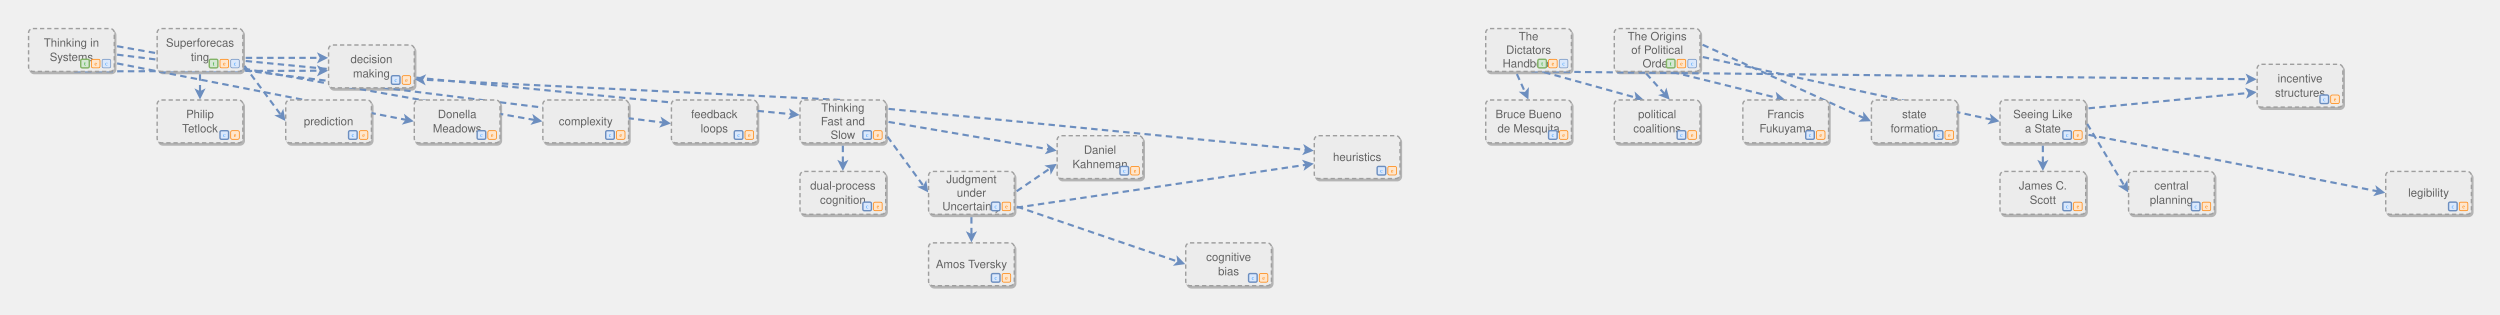
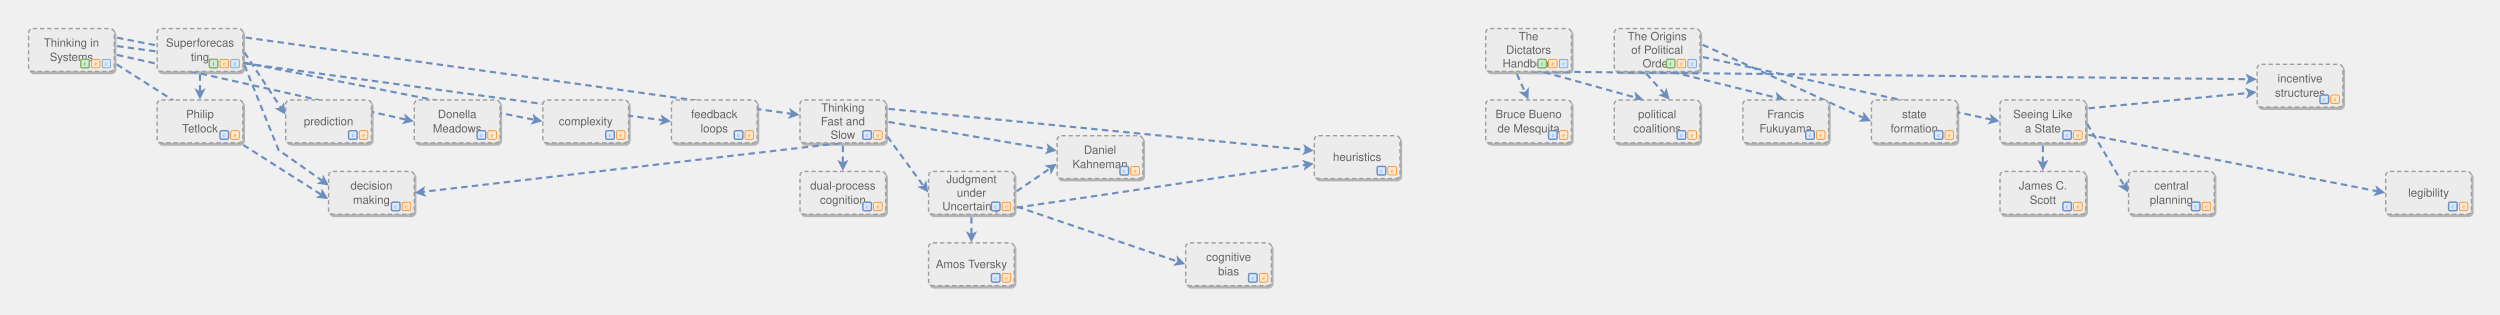
<svg xmlns="http://www.w3.org/2000/svg" width="3500" height="440" viewBox="0 0 3500 440">
  <defs>
  </defs>
  <g id="container-shells">
  </g>
  <g id="node-shadows">
    <rect x="1300" y="340" width="120" height="60" rx="6" ry="6" fill="#000000" stroke="#000000" stroke-width="2" opacity="0.25" transform="translate(2,3)" />
    <rect x="220" y="40" width="120" height="60" rx="6" ry="6" fill="#000000" stroke="#000000" stroke-width="2" opacity="0.25" transform="translate(2,3)" />
    <rect x="2080" y="40" width="120" height="60" rx="6" ry="6" fill="#000000" stroke="#000000" stroke-width="2" opacity="0.25" transform="translate(2,3)" />
    <rect x="2260" y="40" width="120" height="60" rx="6" ry="6" fill="#000000" stroke="#000000" stroke-width="2" opacity="0.25" transform="translate(2,3)" />
    <rect x="1120" y="140" width="120" height="60" rx="6" ry="6" fill="#000000" stroke="#000000" stroke-width="2" opacity="0.25" transform="translate(2,3)" />
    <rect x="40" y="40" width="120" height="60" rx="6" ry="6" fill="#000000" stroke="#000000" stroke-width="2" opacity="0.25" transform="translate(2,3)" />
    <rect x="2980" y="240" width="120" height="60" rx="6" ry="6" fill="#000000" stroke="#000000" stroke-width="2" opacity="0.25" transform="translate(2,3)" />
    <rect x="1660" y="340" width="120" height="60" rx="6" ry="6" fill="#000000" stroke="#000000" stroke-width="2" opacity="0.25" transform="translate(2,3)" />
    <rect x="760" y="140" width="120" height="60" rx="6" ry="6" fill="#000000" stroke="#000000" stroke-width="2" opacity="0.25" transform="translate(2,3)" />
-     <rect x="460" y="63" width="120" height="60" rx="6" ry="6" fill="#000000" stroke="#000000" stroke-width="2" opacity="0.25" transform="translate(2,3)" />
+     <rect x="460" y="240" width="120" height="60" rx="6" ry="6" fill="#000000" stroke="#000000" stroke-width="2" opacity="0.25" transform="translate(2,3)" />
    <rect x="1120" y="240" width="120" height="60" rx="6" ry="6" fill="#000000" stroke="#000000" stroke-width="2" opacity="0.25" transform="translate(2,3)" />
    <rect x="2080" y="140" width="120" height="60" rx="6" ry="6" fill="#000000" stroke="#000000" stroke-width="2" opacity="0.25" transform="translate(2,3)" />
    <rect x="940" y="140" width="120" height="60" rx="6" ry="6" fill="#000000" stroke="#000000" stroke-width="2" opacity="0.25" transform="translate(2,3)" />
    <rect x="1840" y="190" width="120" height="60" rx="6" ry="6" fill="#000000" stroke="#000000" stroke-width="2" opacity="0.25" transform="translate(2,3)" />
    <rect x="3160" y="90" width="120" height="60" rx="6" ry="6" fill="#000000" stroke="#000000" stroke-width="2" opacity="0.25" transform="translate(2,3)" />
    <rect x="3340" y="240" width="120" height="60" rx="6" ry="6" fill="#000000" stroke="#000000" stroke-width="2" opacity="0.25" transform="translate(2,3)" />
    <rect x="2260" y="140" width="120" height="60" rx="6" ry="6" fill="#000000" stroke="#000000" stroke-width="2" opacity="0.25" transform="translate(2,3)" />
    <rect x="400" y="140" width="120" height="60" rx="6" ry="6" fill="#000000" stroke="#000000" stroke-width="2" opacity="0.25" transform="translate(2,3)" />
    <rect x="2620" y="140" width="120" height="60" rx="6" ry="6" fill="#000000" stroke="#000000" stroke-width="2" opacity="0.25" transform="translate(2,3)" />
    <rect x="1480" y="190" width="120" height="60" rx="6" ry="6" fill="#000000" stroke="#000000" stroke-width="2" opacity="0.25" transform="translate(2,3)" />
    <rect x="580" y="140" width="120" height="60" rx="6" ry="6" fill="#000000" stroke="#000000" stroke-width="2" opacity="0.25" transform="translate(2,3)" />
    <rect x="2440" y="140" width="120" height="60" rx="6" ry="6" fill="#000000" stroke="#000000" stroke-width="2" opacity="0.25" transform="translate(2,3)" />
    <rect x="2800" y="240" width="120" height="60" rx="6" ry="6" fill="#000000" stroke="#000000" stroke-width="2" opacity="0.25" transform="translate(2,3)" />
    <rect x="1300" y="240" width="120" height="60" rx="6" ry="6" fill="#000000" stroke="#000000" stroke-width="2" opacity="0.25" transform="translate(2,3)" />
    <rect x="220" y="140" width="120" height="60" rx="6" ry="6" fill="#000000" stroke="#000000" stroke-width="2" opacity="0.25" transform="translate(2,3)" />
    <rect x="2800" y="140" width="120" height="60" rx="6" ry="6" fill="#000000" stroke="#000000" stroke-width="2" opacity="0.25" transform="translate(2,3)" />
  </g>
  <g id="edges">
    <g class="edge" data-edge-idx="0" data-edge-base="expresses" data-edge-from="10" data-edge-to="13">
-       <line x1="343.98" y1="85.39" x2="1109.30" y2="159.96" stroke="#6c8ebf" stroke-width="3" stroke-dasharray="9 6" />
-       <path d="M 1116.02 160.61 L 1106.62 164.22 L 1109.30 159.96 L 1107.50 155.26 Z" fill="#6c8ebf" stroke="#6c8ebf" stroke-width="3" stroke-miterlimit="10" />
-       <text x="726" y="122" text-anchor="middle" dominant-baseline="middle" font-family="Helvetica,Inter,Segoe UI,Arial" font-size="11" paint-order="stroke" stroke="#ffffff" stroke-width="3" stroke-linejoin="round" fill="#6c8ebf">
+       <line x1="343.96" y1="52.55" x2="1109.35" y2="159.51" stroke="#6c8ebf" stroke-width="3" stroke-dasharray="9 6" />
+       <path d="M 1116.04 160.45 L 1106.50 163.66 L 1109.35 159.51 L 1107.75 154.74 Z" fill="#6c8ebf" stroke="#6c8ebf" stroke-width="3" stroke-miterlimit="10" />
+       <text x="726" y="105" text-anchor="middle" dominant-baseline="middle" font-family="Helvetica,Inter,Segoe UI,Arial" font-size="11" paint-order="stroke" stroke="#ffffff" stroke-width="3" stroke-linejoin="round" fill="#6c8ebf">
      </text>
    </g>
    <g class="edge" data-edge-idx="1" data-edge-base="expresses" data-edge-from="10" data-edge-to="18">
-       <line x1="344.00" y1="81.00" x2="449.25" y2="81.00" stroke="#6c8ebf" stroke-width="3" stroke-dasharray="9 6" />
-       <path d="M 456.00 81.00 L 447.00 85.50 L 449.25 81.00 L 447.00 76.50 Z" fill="#6c8ebf" stroke="#6c8ebf" stroke-width="3" stroke-miterlimit="10" />
-       <text x="396" y="81" text-anchor="middle" dominant-baseline="middle" font-family="Helvetica,Inter,Segoe UI,Arial" font-size="11" paint-order="stroke" stroke="#ffffff" stroke-width="3" stroke-linejoin="round" fill="#6c8ebf">
+       <polyline points="342.28,91.29 390,210 452.20,253.83" fill="none" stroke="#6c8ebf" stroke-width="3" stroke-dasharray="9 6" />
+       <path d="M 457.72 257.71 L 447.77 256.21 L 452.20 253.83 L 452.95 248.85 Z" fill="#6c8ebf" stroke="#6c8ebf" stroke-width="3" stroke-miterlimit="10" />
+       <text x="366" y="150" text-anchor="middle" dominant-baseline="middle" font-family="Helvetica,Inter,Segoe UI,Arial" font-size="11" paint-order="stroke" stroke="#ffffff" stroke-width="3" stroke-linejoin="round" fill="#6c8ebf">
      </text>
    </g>
    <g class="edge" data-edge-idx="2" data-edge-base="expresses" data-edge-from="10" data-edge-to="25">
-       <line x1="342.38" y1="92.21" x2="393.60" y2="161.36" stroke="#6c8ebf" stroke-width="3" stroke-dasharray="9 6" />
-       <path d="M 397.62 166.79 L 388.65 162.23 L 393.60 161.36 L 395.88 156.88 Z" fill="#6c8ebf" stroke="#6c8ebf" stroke-width="3" stroke-miterlimit="10" />
-       <text x="367" y="126" text-anchor="middle" dominant-baseline="middle" font-family="Helvetica,Inter,Segoe UI,Arial" font-size="11" paint-order="stroke" stroke="#ffffff" stroke-width="3" stroke-linejoin="round" fill="#6c8ebf">
+       <line x1="342.20" y1="73.34" x2="394.08" y2="152.03" stroke="#6c8ebf" stroke-width="3" stroke-dasharray="9 6" />
+       <path d="M 397.80 157.66 L 389.09 152.62 L 394.08 152.03 L 396.60 147.67 Z" fill="#6c8ebf" stroke="#6c8ebf" stroke-width="3" stroke-miterlimit="10" />
+       <text x="368" y="112" text-anchor="middle" dominant-baseline="middle" font-family="Helvetica,Inter,Segoe UI,Arial" font-size="11" paint-order="stroke" stroke="#ffffff" stroke-width="3" stroke-linejoin="round" fill="#6c8ebf">
      </text>
    </g>
    <g class="edge" data-edge-idx="3" data-edge-base="expresses" data-edge-from="10" data-edge-to="8">
      <line x1="280.00" y1="104.00" x2="280.00" y2="129.25" stroke="#6c8ebf" stroke-width="3" stroke-dasharray="9 6" />
      <path d="M 280.00 136.00 L 275.50 127.00 L 280.00 129.25 L 284.50 127.00 Z" fill="#6c8ebf" stroke="#6c8ebf" stroke-width="3" stroke-miterlimit="10" />
      <text x="280" y="116" text-anchor="middle" dominant-baseline="middle" font-family="Helvetica,Inter,Segoe UI,Arial" font-size="11" paint-order="stroke" stroke="#ffffff" stroke-width="3" stroke-linejoin="round" fill="#6c8ebf">
      </text>
    </g>
    <g class="edge" data-edge-idx="4" data-edge-base="expresses" data-edge-from="11" data-edge-to="2">
      <line x1="2123.64" y1="103.65" x2="2135.59" y2="130.20" stroke="#6c8ebf" stroke-width="3" stroke-dasharray="9 6" />
      <path d="M 2138.36 136.35 L 2130.56 129.99 L 2135.59 130.20 L 2138.77 126.30 Z" fill="#6c8ebf" stroke="#6c8ebf" stroke-width="3" stroke-miterlimit="10" />
      <text x="2129" y="116" text-anchor="middle" dominant-baseline="middle" font-family="Helvetica,Inter,Segoe UI,Arial" font-size="11" paint-order="stroke" stroke="#ffffff" stroke-width="3" stroke-linejoin="round" fill="#6c8ebf">
      </text>
    </g>
    <g class="edge" data-edge-idx="5" data-edge-base="expresses" data-edge-from="11" data-edge-to="22">
      <line x1="2144.00" y1="100.04" x2="3149.25" y2="110.88" stroke="#6c8ebf" stroke-width="3" stroke-dasharray="9 6" />
      <path d="M 3156.00 110.96 L 3146.95 115.36 L 3149.25 110.88 L 3147.05 106.36 Z" fill="#6c8ebf" stroke="#6c8ebf" stroke-width="3" stroke-miterlimit="10" />
      <text x="2646" y="105" text-anchor="middle" dominant-baseline="middle" font-family="Helvetica,Inter,Segoe UI,Arial" font-size="11" paint-order="stroke" stroke="#ffffff" stroke-width="3" stroke-linejoin="round" fill="#6c8ebf">
      </text>
    </g>
    <g class="edge" data-edge-idx="6" data-edge-base="expresses" data-edge-from="11" data-edge-to="24">
      <line x1="2161.85" y1="101.07" x2="2291.64" y2="137.12" stroke="#6c8ebf" stroke-width="3" stroke-dasharray="9 6" />
      <path d="M 2298.15 138.93 L 2288.27 140.86 L 2291.64 137.12 L 2290.68 132.18 Z" fill="#6c8ebf" stroke="#6c8ebf" stroke-width="3" stroke-miterlimit="10" />
      <text x="2226" y="119" text-anchor="middle" dominant-baseline="middle" font-family="Helvetica,Inter,Segoe UI,Arial" font-size="11" paint-order="stroke" stroke="#ffffff" stroke-width="3" stroke-linejoin="round" fill="#6c8ebf">
      </text>
    </g>
    <g class="edge" data-edge-idx="7" data-edge-base="expresses" data-edge-from="12" data-edge-to="24">
      <line x1="2304.68" y1="102.97" x2="2330.81" y2="132.01" stroke="#6c8ebf" stroke-width="3" stroke-dasharray="9 6" />
      <path d="M 2335.32 137.03 L 2325.96 133.35 L 2330.81 132.01 L 2332.65 127.33 Z" fill="#6c8ebf" stroke="#6c8ebf" stroke-width="3" stroke-miterlimit="10" />
      <text x="2317" y="117" text-anchor="middle" dominant-baseline="middle" font-family="Helvetica,Inter,Segoe UI,Arial" font-size="11" paint-order="stroke" stroke="#ffffff" stroke-width="3" stroke-linejoin="round" fill="#6c8ebf">
      </text>
    </g>
    <g class="edge" data-edge-idx="8" data-edge-base="expresses" data-edge-from="12" data-edge-to="26">
      <line x1="2383.64" y1="62.65" x2="2610.21" y2="165.55" stroke="#6c8ebf" stroke-width="3" stroke-dasharray="9 6" />
      <path d="M 2616.36 168.35 L 2606.30 168.72 L 2610.21 165.55 L 2610.02 160.53 Z" fill="#6c8ebf" stroke="#6c8ebf" stroke-width="3" stroke-miterlimit="10" />
      <text x="2496" y="113" text-anchor="middle" dominant-baseline="middle" font-family="Helvetica,Inter,Segoe UI,Arial" font-size="11" paint-order="stroke" stroke="#ffffff" stroke-width="3" stroke-linejoin="round" fill="#6c8ebf">
      </text>
    </g>
    <g class="edge" data-edge-idx="9" data-edge-base="expresses" data-edge-from="12" data-edge-to="5">
      <line x1="2341.88" y1="100.96" x2="2489.56" y2="137.42" stroke="#6c8ebf" stroke-width="3" stroke-dasharray="9 6" />
      <path d="M 2496.12 139.04 L 2486.30 141.25 L 2489.56 137.42 L 2488.46 132.51 Z" fill="#6c8ebf" stroke="#6c8ebf" stroke-width="3" stroke-miterlimit="10" />
      <text x="2415" y="118" text-anchor="middle" dominant-baseline="middle" font-family="Helvetica,Inter,Segoe UI,Arial" font-size="11" paint-order="stroke" stroke="#ffffff" stroke-width="3" stroke-linejoin="round" fill="#6c8ebf">
      </text>
    </g>
    <g class="edge" data-edge-idx="10" data-edge-base="expresses" data-edge-from="12" data-edge-to="9">
      <line x1="2383.91" y1="79.85" x2="2789.49" y2="167.72" stroke="#6c8ebf" stroke-width="3" stroke-dasharray="9 6" />
      <path d="M 2796.09 169.15 L 2786.34 171.65 L 2789.49 167.72 L 2788.25 162.85 Z" fill="#6c8ebf" stroke="#6c8ebf" stroke-width="3" stroke-miterlimit="10" />
      <text x="2586" y="123" text-anchor="middle" dominant-baseline="middle" font-family="Helvetica,Inter,Segoe UI,Arial" font-size="11" paint-order="stroke" stroke="#ffffff" stroke-width="3" stroke-linejoin="round" fill="#6c8ebf">
      </text>
    </g>
    <g class="edge" data-edge-idx="11" data-edge-base="expresses" data-edge-from="13" data-edge-to="18">
-       <line x1="1176.00" y1="139.81" x2="590.74" y2="111.52" stroke="#6c8ebf" stroke-width="3" stroke-dasharray="9 6" />
-       <path d="M 584.00 111.19 L 593.20 107.13 L 590.74 111.52 L 592.77 116.12 Z" fill="#6c8ebf" stroke="#6c8ebf" stroke-width="3" stroke-miterlimit="10" />
-       <text x="883" y="125" text-anchor="middle" dominant-baseline="middle" font-family="Helvetica,Inter,Segoe UI,Arial" font-size="11" paint-order="stroke" stroke="#ffffff" stroke-width="3" stroke-linejoin="round" fill="#6c8ebf">
+       <line x1="1176.03" y1="200.46" x2="590.68" y2="268.75" stroke="#6c8ebf" stroke-width="3" stroke-dasharray="9 6" />
+       <path d="M 583.97 269.54 L 592.39 264.02 L 590.68 268.75 L 593.43 272.96 Z" fill="#6c8ebf" stroke="#6c8ebf" stroke-width="3" stroke-miterlimit="10" />
+       <text x="883" y="234" text-anchor="middle" dominant-baseline="middle" font-family="Helvetica,Inter,Segoe UI,Arial" font-size="11" paint-order="stroke" stroke="#ffffff" stroke-width="3" stroke-linejoin="round" fill="#6c8ebf">
      </text>
    </g>
    <g class="edge" data-edge-idx="12" data-edge-base="expresses" data-edge-from="13" data-edge-to="19">
      <line x1="1180.00" y1="204.00" x2="1180.00" y2="229.25" stroke="#6c8ebf" stroke-width="3" stroke-dasharray="9 6" />
      <path d="M 1180.00 236.00 L 1175.50 227.00 L 1180.00 229.25 L 1184.50 227.00 Z" fill="#6c8ebf" stroke="#6c8ebf" stroke-width="3" stroke-miterlimit="10" />
      <text x="1180" y="216" text-anchor="middle" dominant-baseline="middle" font-family="Helvetica,Inter,Segoe UI,Arial" font-size="11" paint-order="stroke" stroke="#ffffff" stroke-width="3" stroke-linejoin="round" fill="#6c8ebf">
      </text>
    </g>
    <g class="edge" data-edge-idx="13" data-edge-base="expresses" data-edge-from="13" data-edge-to="21">
      <line x1="1243.98" y1="152.39" x2="1829.30" y2="209.95" stroke="#6c8ebf" stroke-width="3" stroke-dasharray="9 6" />
      <path d="M 1836.02 210.61 L 1826.62 214.21 L 1829.30 209.95 L 1827.50 205.25 Z" fill="#6c8ebf" stroke="#6c8ebf" stroke-width="3" stroke-miterlimit="10" />
      <text x="1536" y="180" text-anchor="middle" dominant-baseline="middle" font-family="Helvetica,Inter,Segoe UI,Arial" font-size="11" paint-order="stroke" stroke="#ffffff" stroke-width="3" stroke-linejoin="round" fill="#6c8ebf">
      </text>
    </g>
    <g class="edge" data-edge-idx="14" data-edge-base="expresses" data-edge-from="13" data-edge-to="3">
      <line x1="1243.94" y1="170.67" x2="1469.40" y2="209.19" stroke="#6c8ebf" stroke-width="3" stroke-dasharray="9 6" />
      <path d="M 1476.06 210.33 L 1466.43 213.25 L 1469.40 209.19 L 1467.94 204.38 Z" fill="#6c8ebf" stroke="#6c8ebf" stroke-width="3" stroke-miterlimit="10" />
      <text x="1356" y="189" text-anchor="middle" dominant-baseline="middle" font-family="Helvetica,Inter,Segoe UI,Arial" font-size="11" paint-order="stroke" stroke="#ffffff" stroke-width="3" stroke-linejoin="round" fill="#6c8ebf">
      </text>
    </g>
    <g class="edge" data-edge-idx="15" data-edge-base="expresses" data-edge-from="13" data-edge-to="7">
      <line x1="1242.36" y1="191.23" x2="1293.65" y2="261.32" stroke="#6c8ebf" stroke-width="3" stroke-dasharray="9 6" />
      <path d="M 1297.64 266.77 L 1288.69 262.17 L 1293.65 261.32 L 1295.96 256.85 Z" fill="#6c8ebf" stroke="#6c8ebf" stroke-width="3" stroke-miterlimit="10" />
      <text x="1267" y="226" text-anchor="middle" dominant-baseline="middle" font-family="Helvetica,Inter,Segoe UI,Arial" font-size="11" paint-order="stroke" stroke="#ffffff" stroke-width="3" stroke-linejoin="round" fill="#6c8ebf">
      </text>
    </g>
    <g class="edge" data-edge-idx="16" data-edge-base="expresses" data-edge-from="14" data-edge-to="17">
-       <line x1="163.94" y1="64.70" x2="749.41" y2="168.13" stroke="#6c8ebf" stroke-width="3" stroke-dasharray="9 6" />
-       <path d="M 756.06 169.30 L 746.42 172.17 L 749.41 168.13 L 747.98 163.31 Z" fill="#6c8ebf" stroke="#6c8ebf" stroke-width="3" stroke-miterlimit="10" />
-       <text x="456" y="116" text-anchor="middle" dominant-baseline="middle" font-family="Helvetica,Inter,Segoe UI,Arial" font-size="11" paint-order="stroke" stroke="#ffffff" stroke-width="3" stroke-linejoin="round" fill="#6c8ebf">
+       <line x1="163.92" y1="52.77" x2="749.45" y2="167.93" stroke="#6c8ebf" stroke-width="3" stroke-dasharray="9 6" />
+       <path d="M 756.08 169.23 L 746.38 171.91 L 749.45 167.93 L 748.11 163.08 Z" fill="#6c8ebf" stroke="#6c8ebf" stroke-width="3" stroke-miterlimit="10" />
+       <text x="456" y="109" text-anchor="middle" dominant-baseline="middle" font-family="Helvetica,Inter,Segoe UI,Arial" font-size="11" paint-order="stroke" stroke="#ffffff" stroke-width="3" stroke-linejoin="round" fill="#6c8ebf">
      </text>
    </g>
    <g class="edge" data-edge-idx="17" data-edge-base="expresses" data-edge-from="14" data-edge-to="18">
-       <line x1="104.00" y1="99.99" x2="449.25" y2="99.03" stroke="#6c8ebf" stroke-width="3" stroke-dasharray="9 6" />
-       <path d="M 456.00 99.01 L 447.01 103.54 L 449.25 99.03 L 446.99 94.54 Z" fill="#6c8ebf" stroke="#6c8ebf" stroke-width="3" stroke-miterlimit="10" />
-       <text x="276" y="99" text-anchor="middle" dominant-baseline="middle" font-family="Helvetica,Inter,Segoe UI,Arial" font-size="11" paint-order="stroke" stroke="#ffffff" stroke-width="3" stroke-linejoin="round" fill="#6c8ebf">
+       <line x1="163.37" y1="90.15" x2="450.93" y2="273.23" stroke="#6c8ebf" stroke-width="3" stroke-dasharray="9 6" />
+       <path d="M 456.63 276.85 L 446.62 275.81 L 450.93 273.23 L 451.45 268.22 Z" fill="#6c8ebf" stroke="#6c8ebf" stroke-width="3" stroke-miterlimit="10" />
+       <text x="306" y="181" text-anchor="middle" dominant-baseline="middle" font-family="Helvetica,Inter,Segoe UI,Arial" font-size="11" paint-order="stroke" stroke="#ffffff" stroke-width="3" stroke-linejoin="round" fill="#6c8ebf">
      </text>
    </g>
    <g class="edge" data-edge-idx="18" data-edge-base="expresses" data-edge-from="14" data-edge-to="20">
-       <line x1="163.97" y1="76.49" x2="929.33" y2="171.67" stroke="#6c8ebf" stroke-width="3" stroke-dasharray="9 6" />
-       <path d="M 936.03 172.51 L 926.54 175.86 L 929.33 171.67 L 927.65 166.93 Z" fill="#6c8ebf" stroke="#6c8ebf" stroke-width="3" stroke-miterlimit="10" />
-       <text x="546" y="123" text-anchor="middle" dominant-baseline="middle" font-family="Helvetica,Inter,Segoe UI,Arial" font-size="11" paint-order="stroke" stroke="#ffffff" stroke-width="3" stroke-linejoin="round" fill="#6c8ebf">
+       <line x1="163.96" y1="64.54" x2="929.35" y2="168.55" stroke="#6c8ebf" stroke-width="3" stroke-dasharray="9 6" />
+       <path d="M 936.04 169.46 L 926.51 172.71 L 929.35 168.55 L 927.72 163.79 Z" fill="#6c8ebf" stroke="#6c8ebf" stroke-width="3" stroke-miterlimit="10" />
+       <text x="546" y="116" text-anchor="middle" dominant-baseline="middle" font-family="Helvetica,Inter,Segoe UI,Arial" font-size="11" paint-order="stroke" stroke="#ffffff" stroke-width="3" stroke-linejoin="round" fill="#6c8ebf">
      </text>
    </g>
    <g class="edge" data-edge-idx="19" data-edge-base="expresses" data-edge-from="14" data-edge-to="4">
-       <line x1="163.93" y1="88.77" x2="569.45" y2="167.94" stroke="#6c8ebf" stroke-width="3" stroke-dasharray="9 6" />
-       <path d="M 576.07 169.23 L 566.38 171.93 L 569.45 167.94 L 568.10 163.09 Z" fill="#6c8ebf" stroke="#6c8ebf" stroke-width="3" stroke-miterlimit="10" />
-       <text x="366" y="127" text-anchor="middle" dominant-baseline="middle" font-family="Helvetica,Inter,Segoe UI,Arial" font-size="11" paint-order="stroke" stroke="#ffffff" stroke-width="3" stroke-linejoin="round" fill="#6c8ebf">
+       <line x1="163.90" y1="76.87" x2="569.51" y2="167.65" stroke="#6c8ebf" stroke-width="3" stroke-dasharray="9 6" />
+       <path d="M 576.10 169.13 L 566.33 171.55 L 569.51 167.65 L 568.30 162.77 Z" fill="#6c8ebf" stroke="#6c8ebf" stroke-width="3" stroke-miterlimit="10" />
+       <text x="366" y="121" text-anchor="middle" dominant-baseline="middle" font-family="Helvetica,Inter,Segoe UI,Arial" font-size="11" paint-order="stroke" stroke="#ffffff" stroke-width="3" stroke-linejoin="round" fill="#6c8ebf">
      </text>
    </g>
    <g class="edge" data-edge-idx="20" data-edge-base="expresses" data-edge-from="7" data-edge-to="1">
      <line x1="1360.00" y1="304.00" x2="1360.00" y2="329.25" stroke="#6c8ebf" stroke-width="3" stroke-dasharray="9 6" />
      <path d="M 1360.00 336.00 L 1355.50 327.00 L 1360.00 329.25 L 1364.50 327.00 Z" fill="#6c8ebf" stroke="#6c8ebf" stroke-width="3" stroke-miterlimit="10" />
      <text x="1360" y="316" text-anchor="middle" dominant-baseline="middle" font-family="Helvetica,Inter,Segoe UI,Arial" font-size="11" paint-order="stroke" stroke="#ffffff" stroke-width="3" stroke-linejoin="round" fill="#6c8ebf">
      </text>
    </g>
    <g class="edge" data-edge-idx="21" data-edge-base="expresses" data-edge-from="7" data-edge-to="16">
      <line x1="1423.79" y1="289.29" x2="1649.83" y2="366.52" stroke="#6c8ebf" stroke-width="3" stroke-dasharray="9 6" />
      <path d="M 1656.21 368.71 L 1646.24 370.06 L 1649.83 366.52 L 1649.15 361.54 Z" fill="#6c8ebf" stroke="#6c8ebf" stroke-width="3" stroke-miterlimit="10" />
      <text x="1536" y="327" text-anchor="middle" dominant-baseline="middle" font-family="Helvetica,Inter,Segoe UI,Arial" font-size="11" paint-order="stroke" stroke="#ffffff" stroke-width="3" stroke-linejoin="round" fill="#6c8ebf">
      </text>
    </g>
    <g class="edge" data-edge-idx="22" data-edge-base="expresses" data-edge-from="7" data-edge-to="21">
      <line x1="1363.96" y1="299.41" x2="1829.37" y2="230.57" stroke="#6c8ebf" stroke-width="3" stroke-dasharray="9 6" />
      <path d="M 1836.04 229.59 L 1827.80 235.35 L 1829.37 230.57 L 1826.48 226.45 Z" fill="#6c8ebf" stroke="#6c8ebf" stroke-width="3" stroke-miterlimit="10" />
      <text x="1596" y="264" text-anchor="middle" dominant-baseline="middle" font-family="Helvetica,Inter,Segoe UI,Arial" font-size="11" paint-order="stroke" stroke="#ffffff" stroke-width="3" stroke-linejoin="round" fill="#6c8ebf">
      </text>
    </g>
    <g class="edge" data-edge-idx="23" data-edge-base="expresses" data-edge-from="7" data-edge-to="3">
      <line x1="1423.30" y1="267.74" x2="1471.12" y2="235.07" stroke="#6c8ebf" stroke-width="3" stroke-dasharray="9 6" />
      <path d="M 1476.70 231.26 L 1471.81 240.05 L 1471.12 235.07 L 1466.73 232.62 Z" fill="#6c8ebf" stroke="#6c8ebf" stroke-width="3" stroke-miterlimit="10" />
      <text x="1447" y="251" text-anchor="middle" dominant-baseline="middle" font-family="Helvetica,Inter,Segoe UI,Arial" font-size="11" paint-order="stroke" stroke="#ffffff" stroke-width="3" stroke-linejoin="round" fill="#6c8ebf">
      </text>
    </g>
    <g class="edge" data-edge-idx="24" data-edge-base="expresses" data-edge-from="9" data-edge-to="15">
      <line x1="2922.06" y1="173.43" x2="2974.47" y2="260.78" stroke="#6c8ebf" stroke-width="3" stroke-dasharray="9 6" />
      <path d="M 2977.94 266.57 L 2969.45 261.17 L 2974.47 260.78 L 2977.17 256.54 Z" fill="#6c8ebf" stroke="#6c8ebf" stroke-width="3" stroke-miterlimit="10" />
      <text x="2948" y="216" text-anchor="middle" dominant-baseline="middle" font-family="Helvetica,Inter,Segoe UI,Arial" font-size="11" paint-order="stroke" stroke="#ffffff" stroke-width="3" stroke-linejoin="round" fill="#6c8ebf">
      </text>
    </g>
    <g class="edge" data-edge-idx="25" data-edge-base="expresses" data-edge-from="9" data-edge-to="22">
      <line x1="2923.98" y1="151.62" x2="3149.30" y2="130.03" stroke="#6c8ebf" stroke-width="3" stroke-dasharray="9 6" />
      <path d="M 3156.02 129.38 L 3147.49 134.72 L 3149.30 130.03 L 3146.63 125.76 Z" fill="#6c8ebf" stroke="#6c8ebf" stroke-width="3" stroke-miterlimit="10" />
      <text x="3036" y="140" text-anchor="middle" dominant-baseline="middle" font-family="Helvetica,Inter,Segoe UI,Arial" font-size="11" paint-order="stroke" stroke="#ffffff" stroke-width="3" stroke-linejoin="round" fill="#6c8ebf">
      </text>
    </g>
    <g class="edge" data-edge-idx="26" data-edge-base="expresses" data-edge-from="9" data-edge-to="23">
      <line x1="2923.93" y1="188.77" x2="3329.45" y2="267.94" stroke="#6c8ebf" stroke-width="3" stroke-dasharray="9 6" />
      <path d="M 3336.07 269.23 L 3326.38 271.93 L 3329.45 267.94 L 3328.10 263.09 Z" fill="#6c8ebf" stroke="#6c8ebf" stroke-width="3" stroke-miterlimit="10" />
      <text x="3126" y="227" text-anchor="middle" dominant-baseline="middle" font-family="Helvetica,Inter,Segoe UI,Arial" font-size="11" paint-order="stroke" stroke="#ffffff" stroke-width="3" stroke-linejoin="round" fill="#6c8ebf">
      </text>
    </g>
    <g class="edge" data-edge-idx="27" data-edge-base="expresses" data-edge-from="9" data-edge-to="6">
      <line x1="2860.00" y1="204.00" x2="2860.00" y2="229.25" stroke="#6c8ebf" stroke-width="3" stroke-dasharray="9 6" />
      <path d="M 2860.00 236.00 L 2855.50 227.00 L 2860.00 229.25 L 2864.50 227.00 Z" fill="#6c8ebf" stroke="#6c8ebf" stroke-width="3" stroke-miterlimit="10" />
      <text x="2860" y="216" text-anchor="middle" dominant-baseline="middle" font-family="Helvetica,Inter,Segoe UI,Arial" font-size="11" paint-order="stroke" stroke="#ffffff" stroke-width="3" stroke-linejoin="round" fill="#6c8ebf">
      </text>
    </g>
  </g>
  <g id="nodes">
    <rect x="1300" y="340" width="120" height="60" rx="6" ry="6" fill="#ececec" stroke="#9e9e9e" stroke-width="2" stroke-dasharray="6 4" />
    <text x="1360" y="370" text-anchor="middle" dominant-baseline="middle" font-family="Helvetica,Inter,Segoe UI,Arial" font-size="16" font-weight="normal" fill="#616161">Amos Tversky</text>
    <rect x="1388" y="383" width="12" height="12" rx="2" ry="2" fill="#dae8fc" stroke="#6c8ebf" stroke-width="2" />
    <text x="1394.0" y="389.0" text-anchor="middle" dominant-baseline="central" font-size="8" fill="#3399ff">c</text>
    <rect x="1403" y="383" width="12" height="12" rx="2" ry="2" fill="#ffe6cc" stroke="#ff8000" stroke-width="1" />
    <text x="1409.0" y="389.0" text-anchor="middle" dominant-baseline="central" font-size="8" fill="#ff8000">e</text>
    <g>
      <rect x="220" y="40" width="120" height="60" rx="6" ry="6" fill="#ececec" stroke="#9e9e9e" stroke-width="2" stroke-dasharray="6 4" />
      <text x="280" y="60" text-anchor="middle" dominant-baseline="middle" font-family="Helvetica,Inter,Segoe UI,Arial" font-size="16" font-weight="normal" fill="#616161">Superforecas</text>
      <text x="280" y="80" text-anchor="middle" dominant-baseline="middle" font-family="Helvetica,Inter,Segoe UI,Arial" font-size="16" font-weight="normal" fill="#616161">ting</text>
      <rect x="293" y="83" width="12" height="12" rx="2" ry="2" fill="#d5e8d4" stroke="#82b366" stroke-width="2" />
      <text x="299.0" y="89.0" text-anchor="middle" dominant-baseline="central" font-size="8" fill="#009900">t</text>
      <rect x="308" y="83" width="12" height="12" rx="2" ry="2" fill="#ffe6cc" stroke="#ff8000" stroke-width="1" />
      <text x="314.0" y="89.0" text-anchor="middle" dominant-baseline="central" font-size="8" fill="#ff8000">e</text>
      <rect x="323" y="83" width="12" height="12" rx="2" ry="2" fill="#dae8fc" stroke="#6c8ebf" stroke-width="1" />
      <text x="329.0" y="89.0" text-anchor="middle" dominant-baseline="central" font-size="8" fill="#3399ff">c</text>
    </g>
    <g>
      <rect x="2080" y="40" width="120" height="60" rx="6" ry="6" fill="#ececec" stroke="#9e9e9e" stroke-width="2" stroke-dasharray="6 4" />
      <text x="2140" y="51" text-anchor="middle" dominant-baseline="middle" font-family="Helvetica,Inter,Segoe UI,Arial" font-size="16" font-weight="normal" fill="#616161">The</text>
      <text x="2140" y="70" text-anchor="middle" dominant-baseline="middle" font-family="Helvetica,Inter,Segoe UI,Arial" font-size="16" font-weight="normal" fill="#616161">Dictators</text>
      <text x="2140" y="89" text-anchor="middle" dominant-baseline="middle" font-family="Helvetica,Inter,Segoe UI,Arial" font-size="16" font-weight="normal" fill="#616161">Handbook</text>
      <rect x="2153" y="83" width="12" height="12" rx="2" ry="2" fill="#d5e8d4" stroke="#82b366" stroke-width="2" />
      <text x="2159.0" y="89.0" text-anchor="middle" dominant-baseline="central" font-size="8" fill="#009900">t</text>
      <rect x="2168" y="83" width="12" height="12" rx="2" ry="2" fill="#ffe6cc" stroke="#ff8000" stroke-width="1" />
      <text x="2174.0" y="89.0" text-anchor="middle" dominant-baseline="central" font-size="8" fill="#ff8000">e</text>
      <rect x="2183" y="83" width="12" height="12" rx="2" ry="2" fill="#dae8fc" stroke="#6c8ebf" stroke-width="1" />
      <text x="2189.0" y="89.0" text-anchor="middle" dominant-baseline="central" font-size="8" fill="#3399ff">c</text>
    </g>
    <g>
      <rect x="2260" y="40" width="120" height="60" rx="6" ry="6" fill="#ececec" stroke="#9e9e9e" stroke-width="2" stroke-dasharray="6 4" />
      <text x="2320" y="51" text-anchor="middle" dominant-baseline="middle" font-family="Helvetica,Inter,Segoe UI,Arial" font-size="16" font-weight="normal" fill="#616161">The Origins</text>
      <text x="2320" y="70" text-anchor="middle" dominant-baseline="middle" font-family="Helvetica,Inter,Segoe UI,Arial" font-size="16" font-weight="normal" fill="#616161">of Political</text>
      <text x="2320" y="89" text-anchor="middle" dominant-baseline="middle" font-family="Helvetica,Inter,Segoe UI,Arial" font-size="16" font-weight="normal" fill="#616161">Order</text>
      <rect x="2333" y="83" width="12" height="12" rx="2" ry="2" fill="#d5e8d4" stroke="#82b366" stroke-width="2" />
      <text x="2339.0" y="89.0" text-anchor="middle" dominant-baseline="central" font-size="8" fill="#009900">t</text>
      <rect x="2348" y="83" width="12" height="12" rx="2" ry="2" fill="#ffe6cc" stroke="#ff8000" stroke-width="1" />
      <text x="2354.0" y="89.0" text-anchor="middle" dominant-baseline="central" font-size="8" fill="#ff8000">e</text>
      <rect x="2363" y="83" width="12" height="12" rx="2" ry="2" fill="#dae8fc" stroke="#6c8ebf" stroke-width="1" />
      <text x="2369.0" y="89.0" text-anchor="middle" dominant-baseline="central" font-size="8" fill="#3399ff">c</text>
    </g>
    <g>
      <rect x="1120" y="140" width="120" height="60" rx="6" ry="6" fill="#ececec" stroke="#9e9e9e" stroke-width="2" stroke-dasharray="6 4" />
      <text x="1180" y="151" text-anchor="middle" dominant-baseline="middle" font-family="Helvetica,Inter,Segoe UI,Arial" font-size="16" font-weight="normal" fill="#616161">Thinking</text>
      <text x="1180" y="170" text-anchor="middle" dominant-baseline="middle" font-family="Helvetica,Inter,Segoe UI,Arial" font-size="16" font-weight="normal" fill="#616161">Fast and</text>
      <text x="1180" y="189" text-anchor="middle" dominant-baseline="middle" font-family="Helvetica,Inter,Segoe UI,Arial" font-size="16" font-weight="normal" fill="#616161">Slow</text>
      <rect x="1208" y="183" width="12" height="12" rx="2" ry="2" fill="#dae8fc" stroke="#6c8ebf" stroke-width="2" />
      <text x="1214.0" y="189.0" text-anchor="middle" dominant-baseline="central" font-size="8" fill="#3399ff">c</text>
      <rect x="1223" y="183" width="12" height="12" rx="2" ry="2" fill="#ffe6cc" stroke="#ff8000" stroke-width="1" />
      <text x="1229.0" y="189.0" text-anchor="middle" dominant-baseline="central" font-size="8" fill="#ff8000">e</text>
    </g>
    <g>
      <rect x="40" y="40" width="120" height="60" rx="6" ry="6" fill="#ececec" stroke="#9e9e9e" stroke-width="2" stroke-dasharray="6 4" />
      <text x="100" y="60" text-anchor="middle" dominant-baseline="middle" font-family="Helvetica,Inter,Segoe UI,Arial" font-size="16" font-weight="normal" fill="#616161">Thinking in</text>
      <text x="100" y="80" text-anchor="middle" dominant-baseline="middle" font-family="Helvetica,Inter,Segoe UI,Arial" font-size="16" font-weight="normal" fill="#616161">Systems</text>
      <rect x="113" y="83" width="12" height="12" rx="2" ry="2" fill="#d5e8d4" stroke="#82b366" stroke-width="2" />
      <text x="119.0" y="89.0" text-anchor="middle" dominant-baseline="central" font-size="8" fill="#009900">t</text>
      <rect x="128" y="83" width="12" height="12" rx="2" ry="2" fill="#ffe6cc" stroke="#ff8000" stroke-width="1" />
      <text x="134.0" y="89.0" text-anchor="middle" dominant-baseline="central" font-size="8" fill="#ff8000">e</text>
      <rect x="143" y="83" width="12" height="12" rx="2" ry="2" fill="#dae8fc" stroke="#6c8ebf" stroke-width="1" />
      <text x="149.0" y="89.0" text-anchor="middle" dominant-baseline="central" font-size="8" fill="#3399ff">c</text>
    </g>
    <rect x="2980" y="240" width="120" height="60" rx="6" ry="6" fill="#ececec" stroke="#9e9e9e" stroke-width="2" stroke-dasharray="6 4" />
    <text x="3040" y="260" text-anchor="middle" dominant-baseline="middle" font-family="Helvetica,Inter,Segoe UI,Arial" font-size="16" font-weight="normal" fill="#616161">central</text>
    <text x="3040" y="280" text-anchor="middle" dominant-baseline="middle" font-family="Helvetica,Inter,Segoe UI,Arial" font-size="16" font-weight="normal" fill="#616161">planning</text>
    <rect x="3068" y="283" width="12" height="12" rx="2" ry="2" fill="#dae8fc" stroke="#6c8ebf" stroke-width="2" />
    <text x="3074.0" y="289.0" text-anchor="middle" dominant-baseline="central" font-size="8" fill="#3399ff">c</text>
    <rect x="3083" y="283" width="12" height="12" rx="2" ry="2" fill="#ffe6cc" stroke="#ff8000" stroke-width="1" />
    <text x="3089.0" y="289.0" text-anchor="middle" dominant-baseline="central" font-size="8" fill="#ff8000">e</text>
    <rect x="1660" y="340" width="120" height="60" rx="6" ry="6" fill="#ececec" stroke="#9e9e9e" stroke-width="2" stroke-dasharray="6 4" />
    <text x="1720" y="360" text-anchor="middle" dominant-baseline="middle" font-family="Helvetica,Inter,Segoe UI,Arial" font-size="16" font-weight="normal" fill="#616161">cognitive</text>
    <text x="1720" y="380" text-anchor="middle" dominant-baseline="middle" font-family="Helvetica,Inter,Segoe UI,Arial" font-size="16" font-weight="normal" fill="#616161">bias</text>
    <rect x="1748" y="383" width="12" height="12" rx="2" ry="2" fill="#dae8fc" stroke="#6c8ebf" stroke-width="2" />
    <text x="1754.0" y="389.0" text-anchor="middle" dominant-baseline="central" font-size="8" fill="#3399ff">c</text>
    <rect x="1763" y="383" width="12" height="12" rx="2" ry="2" fill="#ffe6cc" stroke="#ff8000" stroke-width="1" />
    <text x="1769.0" y="389.0" text-anchor="middle" dominant-baseline="central" font-size="8" fill="#ff8000">e</text>
    <rect x="760" y="140" width="120" height="60" rx="6" ry="6" fill="#ececec" stroke="#9e9e9e" stroke-width="2" stroke-dasharray="6 4" />
    <text x="820" y="170" text-anchor="middle" dominant-baseline="middle" font-family="Helvetica,Inter,Segoe UI,Arial" font-size="16" font-weight="normal" fill="#616161">complexity</text>
    <rect x="848" y="183" width="12" height="12" rx="2" ry="2" fill="#dae8fc" stroke="#6c8ebf" stroke-width="2" />
    <text x="854.0" y="189.0" text-anchor="middle" dominant-baseline="central" font-size="8" fill="#3399ff">c</text>
    <rect x="863" y="183" width="12" height="12" rx="2" ry="2" fill="#ffe6cc" stroke="#ff8000" stroke-width="1" />
    <text x="869.0" y="189.0" text-anchor="middle" dominant-baseline="central" font-size="8" fill="#ff8000">e</text>
-     <rect x="460" y="63" width="120" height="60" rx="6" ry="6" fill="#ececec" stroke="#9e9e9e" stroke-width="2" stroke-dasharray="6 4" />
-     <text x="520" y="83" text-anchor="middle" dominant-baseline="middle" font-family="Helvetica,Inter,Segoe UI,Arial" font-size="16" font-weight="normal" fill="#616161">decision</text>
-     <text x="520" y="103" text-anchor="middle" dominant-baseline="middle" font-family="Helvetica,Inter,Segoe UI,Arial" font-size="16" font-weight="normal" fill="#616161">making</text>
-     <rect x="548" y="106" width="12" height="12" rx="2" ry="2" fill="#dae8fc" stroke="#6c8ebf" stroke-width="2" />
-     <text x="554.0" y="112.0" text-anchor="middle" dominant-baseline="central" font-size="8" fill="#3399ff">c</text>
-     <rect x="563" y="106" width="12" height="12" rx="2" ry="2" fill="#ffe6cc" stroke="#ff8000" stroke-width="1" />
-     <text x="569.0" y="112.0" text-anchor="middle" dominant-baseline="central" font-size="8" fill="#ff8000">e</text>
+     <rect x="460" y="240" width="120" height="60" rx="6" ry="6" fill="#ececec" stroke="#9e9e9e" stroke-width="2" stroke-dasharray="6 4" />
+     <text x="520" y="260" text-anchor="middle" dominant-baseline="middle" font-family="Helvetica,Inter,Segoe UI,Arial" font-size="16" font-weight="normal" fill="#616161">decision</text>
+     <text x="520" y="280" text-anchor="middle" dominant-baseline="middle" font-family="Helvetica,Inter,Segoe UI,Arial" font-size="16" font-weight="normal" fill="#616161">making</text>
+     <rect x="548" y="283" width="12" height="12" rx="2" ry="2" fill="#dae8fc" stroke="#6c8ebf" stroke-width="2" />
+     <text x="554.0" y="289.0" text-anchor="middle" dominant-baseline="central" font-size="8" fill="#3399ff">c</text>
+     <rect x="563" y="283" width="12" height="12" rx="2" ry="2" fill="#ffe6cc" stroke="#ff8000" stroke-width="1" />
+     <text x="569.0" y="289.0" text-anchor="middle" dominant-baseline="central" font-size="8" fill="#ff8000">e</text>
    <rect x="1120" y="240" width="120" height="60" rx="6" ry="6" fill="#ececec" stroke="#9e9e9e" stroke-width="2" stroke-dasharray="6 4" />
    <text x="1180" y="260" text-anchor="middle" dominant-baseline="middle" font-family="Helvetica,Inter,Segoe UI,Arial" font-size="16" font-weight="normal" fill="#616161">dual-process</text>
    <text x="1180" y="280" text-anchor="middle" dominant-baseline="middle" font-family="Helvetica,Inter,Segoe UI,Arial" font-size="16" font-weight="normal" fill="#616161">cognition</text>
    <rect x="1208" y="283" width="12" height="12" rx="2" ry="2" fill="#dae8fc" stroke="#6c8ebf" stroke-width="2" />
    <text x="1214.0" y="289.0" text-anchor="middle" dominant-baseline="central" font-size="8" fill="#3399ff">c</text>
    <rect x="1223" y="283" width="12" height="12" rx="2" ry="2" fill="#ffe6cc" stroke="#ff8000" stroke-width="1" />
    <text x="1229.0" y="289.0" text-anchor="middle" dominant-baseline="central" font-size="8" fill="#ff8000">e</text>
    <rect x="2080" y="140" width="120" height="60" rx="6" ry="6" fill="#ececec" stroke="#9e9e9e" stroke-width="2" stroke-dasharray="6 4" />
    <text x="2140" y="160" text-anchor="middle" dominant-baseline="middle" font-family="Helvetica,Inter,Segoe UI,Arial" font-size="16" font-weight="normal" fill="#616161">Bruce Bueno</text>
    <text x="2140" y="180" text-anchor="middle" dominant-baseline="middle" font-family="Helvetica,Inter,Segoe UI,Arial" font-size="16" font-weight="normal" fill="#616161">de Mesquita</text>
    <rect x="2168" y="183" width="12" height="12" rx="2" ry="2" fill="#dae8fc" stroke="#6c8ebf" stroke-width="2" />
    <text x="2174.0" y="189.0" text-anchor="middle" dominant-baseline="central" font-size="8" fill="#3399ff">c</text>
    <rect x="2183" y="183" width="12" height="12" rx="2" ry="2" fill="#ffe6cc" stroke="#ff8000" stroke-width="1" />
    <text x="2189.0" y="189.0" text-anchor="middle" dominant-baseline="central" font-size="8" fill="#ff8000">e</text>
    <rect x="940" y="140" width="120" height="60" rx="6" ry="6" fill="#ececec" stroke="#9e9e9e" stroke-width="2" stroke-dasharray="6 4" />
    <text x="1000" y="160" text-anchor="middle" dominant-baseline="middle" font-family="Helvetica,Inter,Segoe UI,Arial" font-size="16" font-weight="normal" fill="#616161">feedback</text>
    <text x="1000" y="180" text-anchor="middle" dominant-baseline="middle" font-family="Helvetica,Inter,Segoe UI,Arial" font-size="16" font-weight="normal" fill="#616161">loops</text>
    <rect x="1028" y="183" width="12" height="12" rx="2" ry="2" fill="#dae8fc" stroke="#6c8ebf" stroke-width="2" />
    <text x="1034.0" y="189.0" text-anchor="middle" dominant-baseline="central" font-size="8" fill="#3399ff">c</text>
    <rect x="1043" y="183" width="12" height="12" rx="2" ry="2" fill="#ffe6cc" stroke="#ff8000" stroke-width="1" />
    <text x="1049.0" y="189.0" text-anchor="middle" dominant-baseline="central" font-size="8" fill="#ff8000">e</text>
    <rect x="1840" y="190" width="120" height="60" rx="6" ry="6" fill="#ececec" stroke="#9e9e9e" stroke-width="2" stroke-dasharray="6 4" />
    <text x="1900" y="220" text-anchor="middle" dominant-baseline="middle" font-family="Helvetica,Inter,Segoe UI,Arial" font-size="16" font-weight="normal" fill="#616161">heuristics</text>
    <rect x="1928" y="233" width="12" height="12" rx="2" ry="2" fill="#dae8fc" stroke="#6c8ebf" stroke-width="2" />
    <text x="1934.0" y="239.0" text-anchor="middle" dominant-baseline="central" font-size="8" fill="#3399ff">c</text>
    <rect x="1943" y="233" width="12" height="12" rx="2" ry="2" fill="#ffe6cc" stroke="#ff8000" stroke-width="1" />
    <text x="1949.0" y="239.0" text-anchor="middle" dominant-baseline="central" font-size="8" fill="#ff8000">e</text>
    <rect x="3160" y="90" width="120" height="60" rx="6" ry="6" fill="#ececec" stroke="#9e9e9e" stroke-width="2" stroke-dasharray="6 4" />
    <text x="3220" y="110" text-anchor="middle" dominant-baseline="middle" font-family="Helvetica,Inter,Segoe UI,Arial" font-size="16" font-weight="normal" fill="#616161">incentive</text>
    <text x="3220" y="130" text-anchor="middle" dominant-baseline="middle" font-family="Helvetica,Inter,Segoe UI,Arial" font-size="16" font-weight="normal" fill="#616161">structures</text>
    <rect x="3248" y="133" width="12" height="12" rx="2" ry="2" fill="#dae8fc" stroke="#6c8ebf" stroke-width="2" />
    <text x="3254.0" y="139.0" text-anchor="middle" dominant-baseline="central" font-size="8" fill="#3399ff">c</text>
    <rect x="3263" y="133" width="12" height="12" rx="2" ry="2" fill="#ffe6cc" stroke="#ff8000" stroke-width="1" />
    <text x="3269.0" y="139.0" text-anchor="middle" dominant-baseline="central" font-size="8" fill="#ff8000">e</text>
    <rect x="3340" y="240" width="120" height="60" rx="6" ry="6" fill="#ececec" stroke="#9e9e9e" stroke-width="2" stroke-dasharray="6 4" />
    <text x="3400" y="270" text-anchor="middle" dominant-baseline="middle" font-family="Helvetica,Inter,Segoe UI,Arial" font-size="16" font-weight="normal" fill="#616161">legibility</text>
    <rect x="3428" y="283" width="12" height="12" rx="2" ry="2" fill="#dae8fc" stroke="#6c8ebf" stroke-width="2" />
    <text x="3434.0" y="289.0" text-anchor="middle" dominant-baseline="central" font-size="8" fill="#3399ff">c</text>
    <rect x="3443" y="283" width="12" height="12" rx="2" ry="2" fill="#ffe6cc" stroke="#ff8000" stroke-width="1" />
    <text x="3449.0" y="289.0" text-anchor="middle" dominant-baseline="central" font-size="8" fill="#ff8000">e</text>
    <rect x="2260" y="140" width="120" height="60" rx="6" ry="6" fill="#ececec" stroke="#9e9e9e" stroke-width="2" stroke-dasharray="6 4" />
    <text x="2320" y="160" text-anchor="middle" dominant-baseline="middle" font-family="Helvetica,Inter,Segoe UI,Arial" font-size="16" font-weight="normal" fill="#616161">political</text>
    <text x="2320" y="180" text-anchor="middle" dominant-baseline="middle" font-family="Helvetica,Inter,Segoe UI,Arial" font-size="16" font-weight="normal" fill="#616161">coalitions</text>
    <rect x="2348" y="183" width="12" height="12" rx="2" ry="2" fill="#dae8fc" stroke="#6c8ebf" stroke-width="2" />
    <text x="2354.0" y="189.0" text-anchor="middle" dominant-baseline="central" font-size="8" fill="#3399ff">c</text>
    <rect x="2363" y="183" width="12" height="12" rx="2" ry="2" fill="#ffe6cc" stroke="#ff8000" stroke-width="1" />
    <text x="2369.0" y="189.0" text-anchor="middle" dominant-baseline="central" font-size="8" fill="#ff8000">e</text>
    <rect x="400" y="140" width="120" height="60" rx="6" ry="6" fill="#ececec" stroke="#9e9e9e" stroke-width="2" stroke-dasharray="6 4" />
    <text x="460" y="170" text-anchor="middle" dominant-baseline="middle" font-family="Helvetica,Inter,Segoe UI,Arial" font-size="16" font-weight="normal" fill="#616161">prediction</text>
    <rect x="488" y="183" width="12" height="12" rx="2" ry="2" fill="#dae8fc" stroke="#6c8ebf" stroke-width="2" />
    <text x="494.0" y="189.0" text-anchor="middle" dominant-baseline="central" font-size="8" fill="#3399ff">c</text>
    <rect x="503" y="183" width="12" height="12" rx="2" ry="2" fill="#ffe6cc" stroke="#ff8000" stroke-width="1" />
    <text x="509.0" y="189.0" text-anchor="middle" dominant-baseline="central" font-size="8" fill="#ff8000">e</text>
    <rect x="2620" y="140" width="120" height="60" rx="6" ry="6" fill="#ececec" stroke="#9e9e9e" stroke-width="2" stroke-dasharray="6 4" />
    <text x="2680" y="160" text-anchor="middle" dominant-baseline="middle" font-family="Helvetica,Inter,Segoe UI,Arial" font-size="16" font-weight="normal" fill="#616161">state</text>
    <text x="2680" y="180" text-anchor="middle" dominant-baseline="middle" font-family="Helvetica,Inter,Segoe UI,Arial" font-size="16" font-weight="normal" fill="#616161">formation</text>
    <rect x="2708" y="183" width="12" height="12" rx="2" ry="2" fill="#dae8fc" stroke="#6c8ebf" stroke-width="2" />
    <text x="2714.0" y="189.0" text-anchor="middle" dominant-baseline="central" font-size="8" fill="#3399ff">c</text>
    <rect x="2723" y="183" width="12" height="12" rx="2" ry="2" fill="#ffe6cc" stroke="#ff8000" stroke-width="1" />
    <text x="2729.0" y="189.0" text-anchor="middle" dominant-baseline="central" font-size="8" fill="#ff8000">e</text>
    <rect x="1480" y="190" width="120" height="60" rx="6" ry="6" fill="#ececec" stroke="#9e9e9e" stroke-width="2" stroke-dasharray="6 4" />
    <text x="1540" y="210" text-anchor="middle" dominant-baseline="middle" font-family="Helvetica,Inter,Segoe UI,Arial" font-size="16" font-weight="normal" fill="#616161">Daniel</text>
    <text x="1540" y="230" text-anchor="middle" dominant-baseline="middle" font-family="Helvetica,Inter,Segoe UI,Arial" font-size="16" font-weight="normal" fill="#616161">Kahneman</text>
    <rect x="1568" y="233" width="12" height="12" rx="2" ry="2" fill="#dae8fc" stroke="#6c8ebf" stroke-width="2" />
    <text x="1574.0" y="239.0" text-anchor="middle" dominant-baseline="central" font-size="8" fill="#3399ff">c</text>
    <rect x="1583" y="233" width="12" height="12" rx="2" ry="2" fill="#ffe6cc" stroke="#ff8000" stroke-width="1" />
    <text x="1589.0" y="239.0" text-anchor="middle" dominant-baseline="central" font-size="8" fill="#ff8000">e</text>
    <rect x="580" y="140" width="120" height="60" rx="6" ry="6" fill="#ececec" stroke="#9e9e9e" stroke-width="2" stroke-dasharray="6 4" />
    <text x="640" y="160" text-anchor="middle" dominant-baseline="middle" font-family="Helvetica,Inter,Segoe UI,Arial" font-size="16" font-weight="normal" fill="#616161">Donella</text>
    <text x="640" y="180" text-anchor="middle" dominant-baseline="middle" font-family="Helvetica,Inter,Segoe UI,Arial" font-size="16" font-weight="normal" fill="#616161">Meadows</text>
    <rect x="668" y="183" width="12" height="12" rx="2" ry="2" fill="#dae8fc" stroke="#6c8ebf" stroke-width="2" />
    <text x="674.0" y="189.0" text-anchor="middle" dominant-baseline="central" font-size="8" fill="#3399ff">c</text>
    <rect x="683" y="183" width="12" height="12" rx="2" ry="2" fill="#ffe6cc" stroke="#ff8000" stroke-width="1" />
    <text x="689.0" y="189.0" text-anchor="middle" dominant-baseline="central" font-size="8" fill="#ff8000">e</text>
    <rect x="2440" y="140" width="120" height="60" rx="6" ry="6" fill="#ececec" stroke="#9e9e9e" stroke-width="2" stroke-dasharray="6 4" />
    <text x="2500" y="160" text-anchor="middle" dominant-baseline="middle" font-family="Helvetica,Inter,Segoe UI,Arial" font-size="16" font-weight="normal" fill="#616161">Francis</text>
    <text x="2500" y="180" text-anchor="middle" dominant-baseline="middle" font-family="Helvetica,Inter,Segoe UI,Arial" font-size="16" font-weight="normal" fill="#616161">Fukuyama</text>
    <rect x="2528" y="183" width="12" height="12" rx="2" ry="2" fill="#dae8fc" stroke="#6c8ebf" stroke-width="2" />
    <text x="2534.0" y="189.0" text-anchor="middle" dominant-baseline="central" font-size="8" fill="#3399ff">c</text>
    <rect x="2543" y="183" width="12" height="12" rx="2" ry="2" fill="#ffe6cc" stroke="#ff8000" stroke-width="1" />
    <text x="2549.0" y="189.0" text-anchor="middle" dominant-baseline="central" font-size="8" fill="#ff8000">e</text>
    <rect x="2800" y="240" width="120" height="60" rx="6" ry="6" fill="#ececec" stroke="#9e9e9e" stroke-width="2" stroke-dasharray="6 4" />
    <text x="2860" y="260" text-anchor="middle" dominant-baseline="middle" font-family="Helvetica,Inter,Segoe UI,Arial" font-size="16" font-weight="normal" fill="#616161">James C.</text>
    <text x="2860" y="280" text-anchor="middle" dominant-baseline="middle" font-family="Helvetica,Inter,Segoe UI,Arial" font-size="16" font-weight="normal" fill="#616161">Scott</text>
    <rect x="2888" y="283" width="12" height="12" rx="2" ry="2" fill="#dae8fc" stroke="#6c8ebf" stroke-width="2" />
    <text x="2894.0" y="289.0" text-anchor="middle" dominant-baseline="central" font-size="8" fill="#3399ff">c</text>
    <rect x="2903" y="283" width="12" height="12" rx="2" ry="2" fill="#ffe6cc" stroke="#ff8000" stroke-width="1" />
    <text x="2909.0" y="289.0" text-anchor="middle" dominant-baseline="central" font-size="8" fill="#ff8000">e</text>
    <g>
      <rect x="1300" y="240" width="120" height="60" rx="6" ry="6" fill="#ececec" stroke="#9e9e9e" stroke-width="2" stroke-dasharray="6 4" />
      <text x="1360" y="251" text-anchor="middle" dominant-baseline="middle" font-family="Helvetica,Inter,Segoe UI,Arial" font-size="16" font-weight="normal" fill="#616161">Judgment</text>
      <text x="1360" y="270" text-anchor="middle" dominant-baseline="middle" font-family="Helvetica,Inter,Segoe UI,Arial" font-size="16" font-weight="normal" fill="#616161">under</text>
      <text x="1360" y="289" text-anchor="middle" dominant-baseline="middle" font-family="Helvetica,Inter,Segoe UI,Arial" font-size="16" font-weight="normal" fill="#616161">Uncertainty</text>
      <rect x="1388" y="283" width="12" height="12" rx="2" ry="2" fill="#dae8fc" stroke="#6c8ebf" stroke-width="2" />
      <text x="1394.0" y="289.0" text-anchor="middle" dominant-baseline="central" font-size="8" fill="#3399ff">c</text>
      <rect x="1403" y="283" width="12" height="12" rx="2" ry="2" fill="#ffe6cc" stroke="#ff8000" stroke-width="1" />
      <text x="1409.0" y="289.0" text-anchor="middle" dominant-baseline="central" font-size="8" fill="#ff8000">e</text>
    </g>
    <rect x="220" y="140" width="120" height="60" rx="6" ry="6" fill="#ececec" stroke="#9e9e9e" stroke-width="2" stroke-dasharray="6 4" />
    <text x="280" y="160" text-anchor="middle" dominant-baseline="middle" font-family="Helvetica,Inter,Segoe UI,Arial" font-size="16" font-weight="normal" fill="#616161">Philip</text>
    <text x="280" y="180" text-anchor="middle" dominant-baseline="middle" font-family="Helvetica,Inter,Segoe UI,Arial" font-size="16" font-weight="normal" fill="#616161">Tetlock</text>
    <rect x="308" y="183" width="12" height="12" rx="2" ry="2" fill="#dae8fc" stroke="#6c8ebf" stroke-width="2" />
    <text x="314.0" y="189.0" text-anchor="middle" dominant-baseline="central" font-size="8" fill="#3399ff">c</text>
    <rect x="323" y="183" width="12" height="12" rx="2" ry="2" fill="#ffe6cc" stroke="#ff8000" stroke-width="1" />
    <text x="329.0" y="189.0" text-anchor="middle" dominant-baseline="central" font-size="8" fill="#ff8000">e</text>
    <g>
      <rect x="2800" y="140" width="120" height="60" rx="6" ry="6" fill="#ececec" stroke="#9e9e9e" stroke-width="2" stroke-dasharray="6 4" />
      <text x="2860" y="160" text-anchor="middle" dominant-baseline="middle" font-family="Helvetica,Inter,Segoe UI,Arial" font-size="16" font-weight="normal" fill="#616161">Seeing Like</text>
      <text x="2860" y="180" text-anchor="middle" dominant-baseline="middle" font-family="Helvetica,Inter,Segoe UI,Arial" font-size="16" font-weight="normal" fill="#616161">a State</text>
      <rect x="2888" y="183" width="12" height="12" rx="2" ry="2" fill="#dae8fc" stroke="#6c8ebf" stroke-width="2" />
      <text x="2894.0" y="189.0" text-anchor="middle" dominant-baseline="central" font-size="8" fill="#3399ff">c</text>
      <rect x="2903" y="183" width="12" height="12" rx="2" ry="2" fill="#ffe6cc" stroke="#ff8000" stroke-width="1" />
      <text x="2909.0" y="189.0" text-anchor="middle" dominant-baseline="central" font-size="8" fill="#ff8000">e</text>
    </g>
  </g>
</svg>
